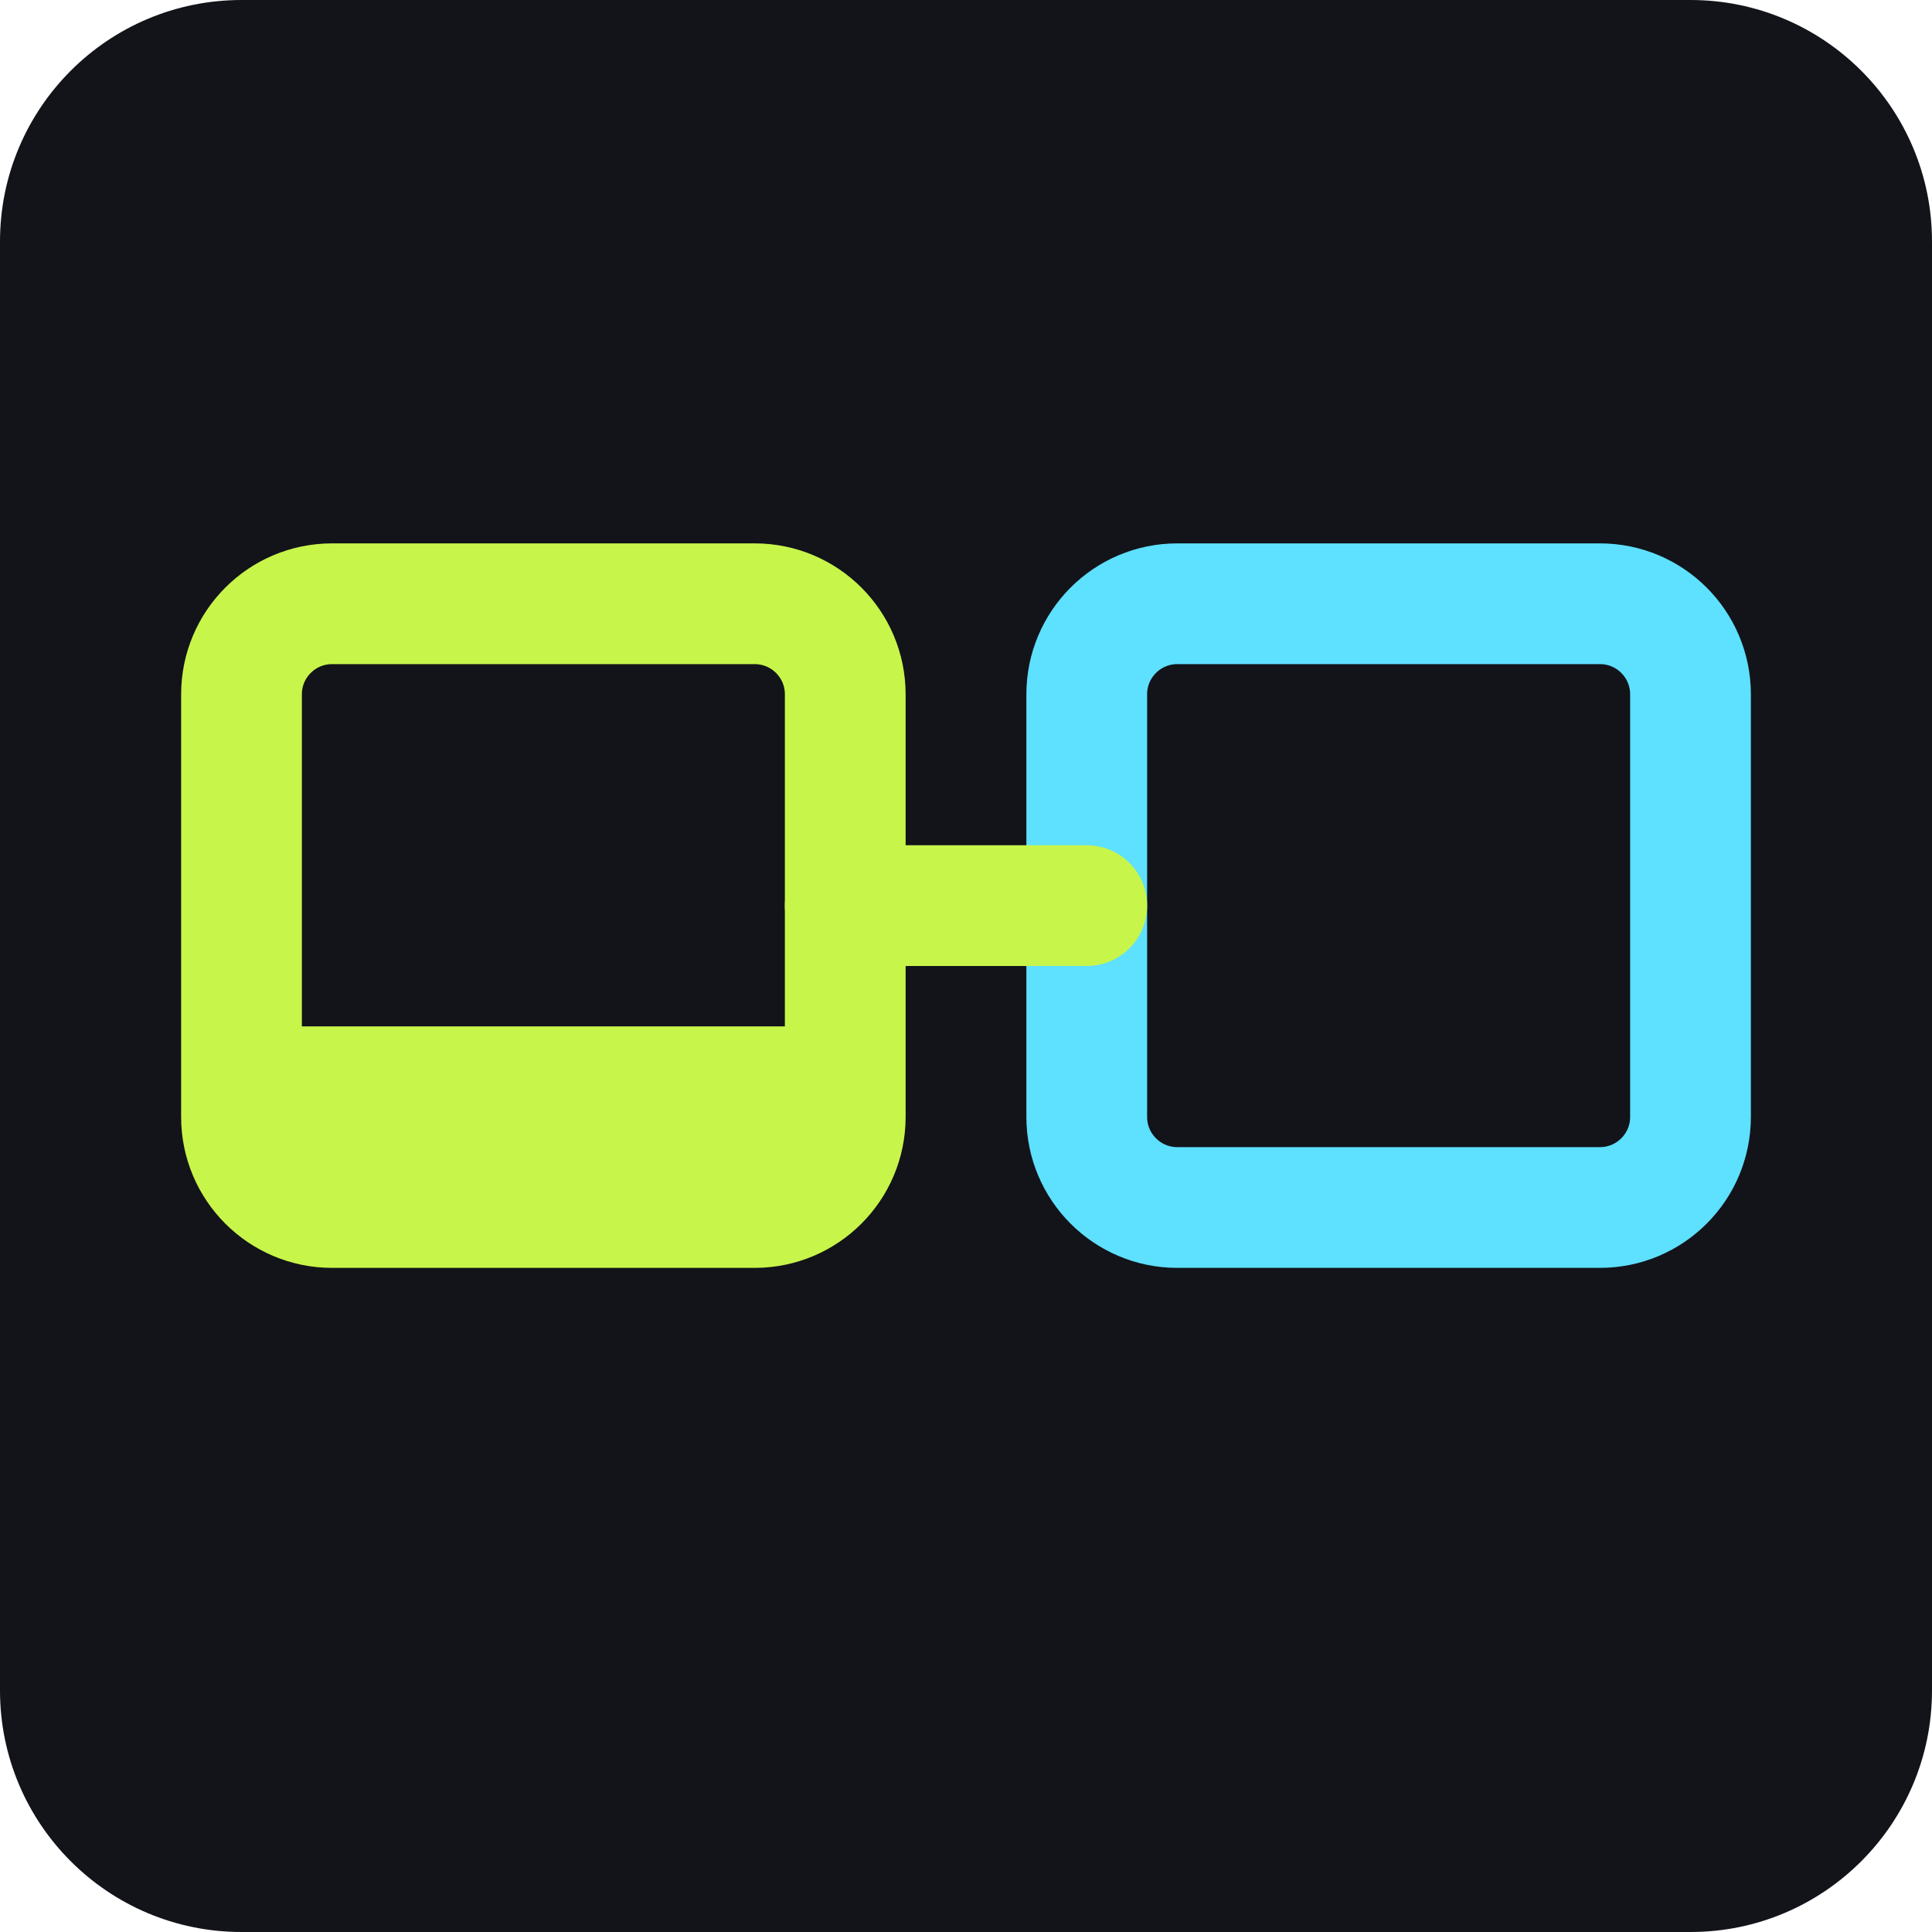
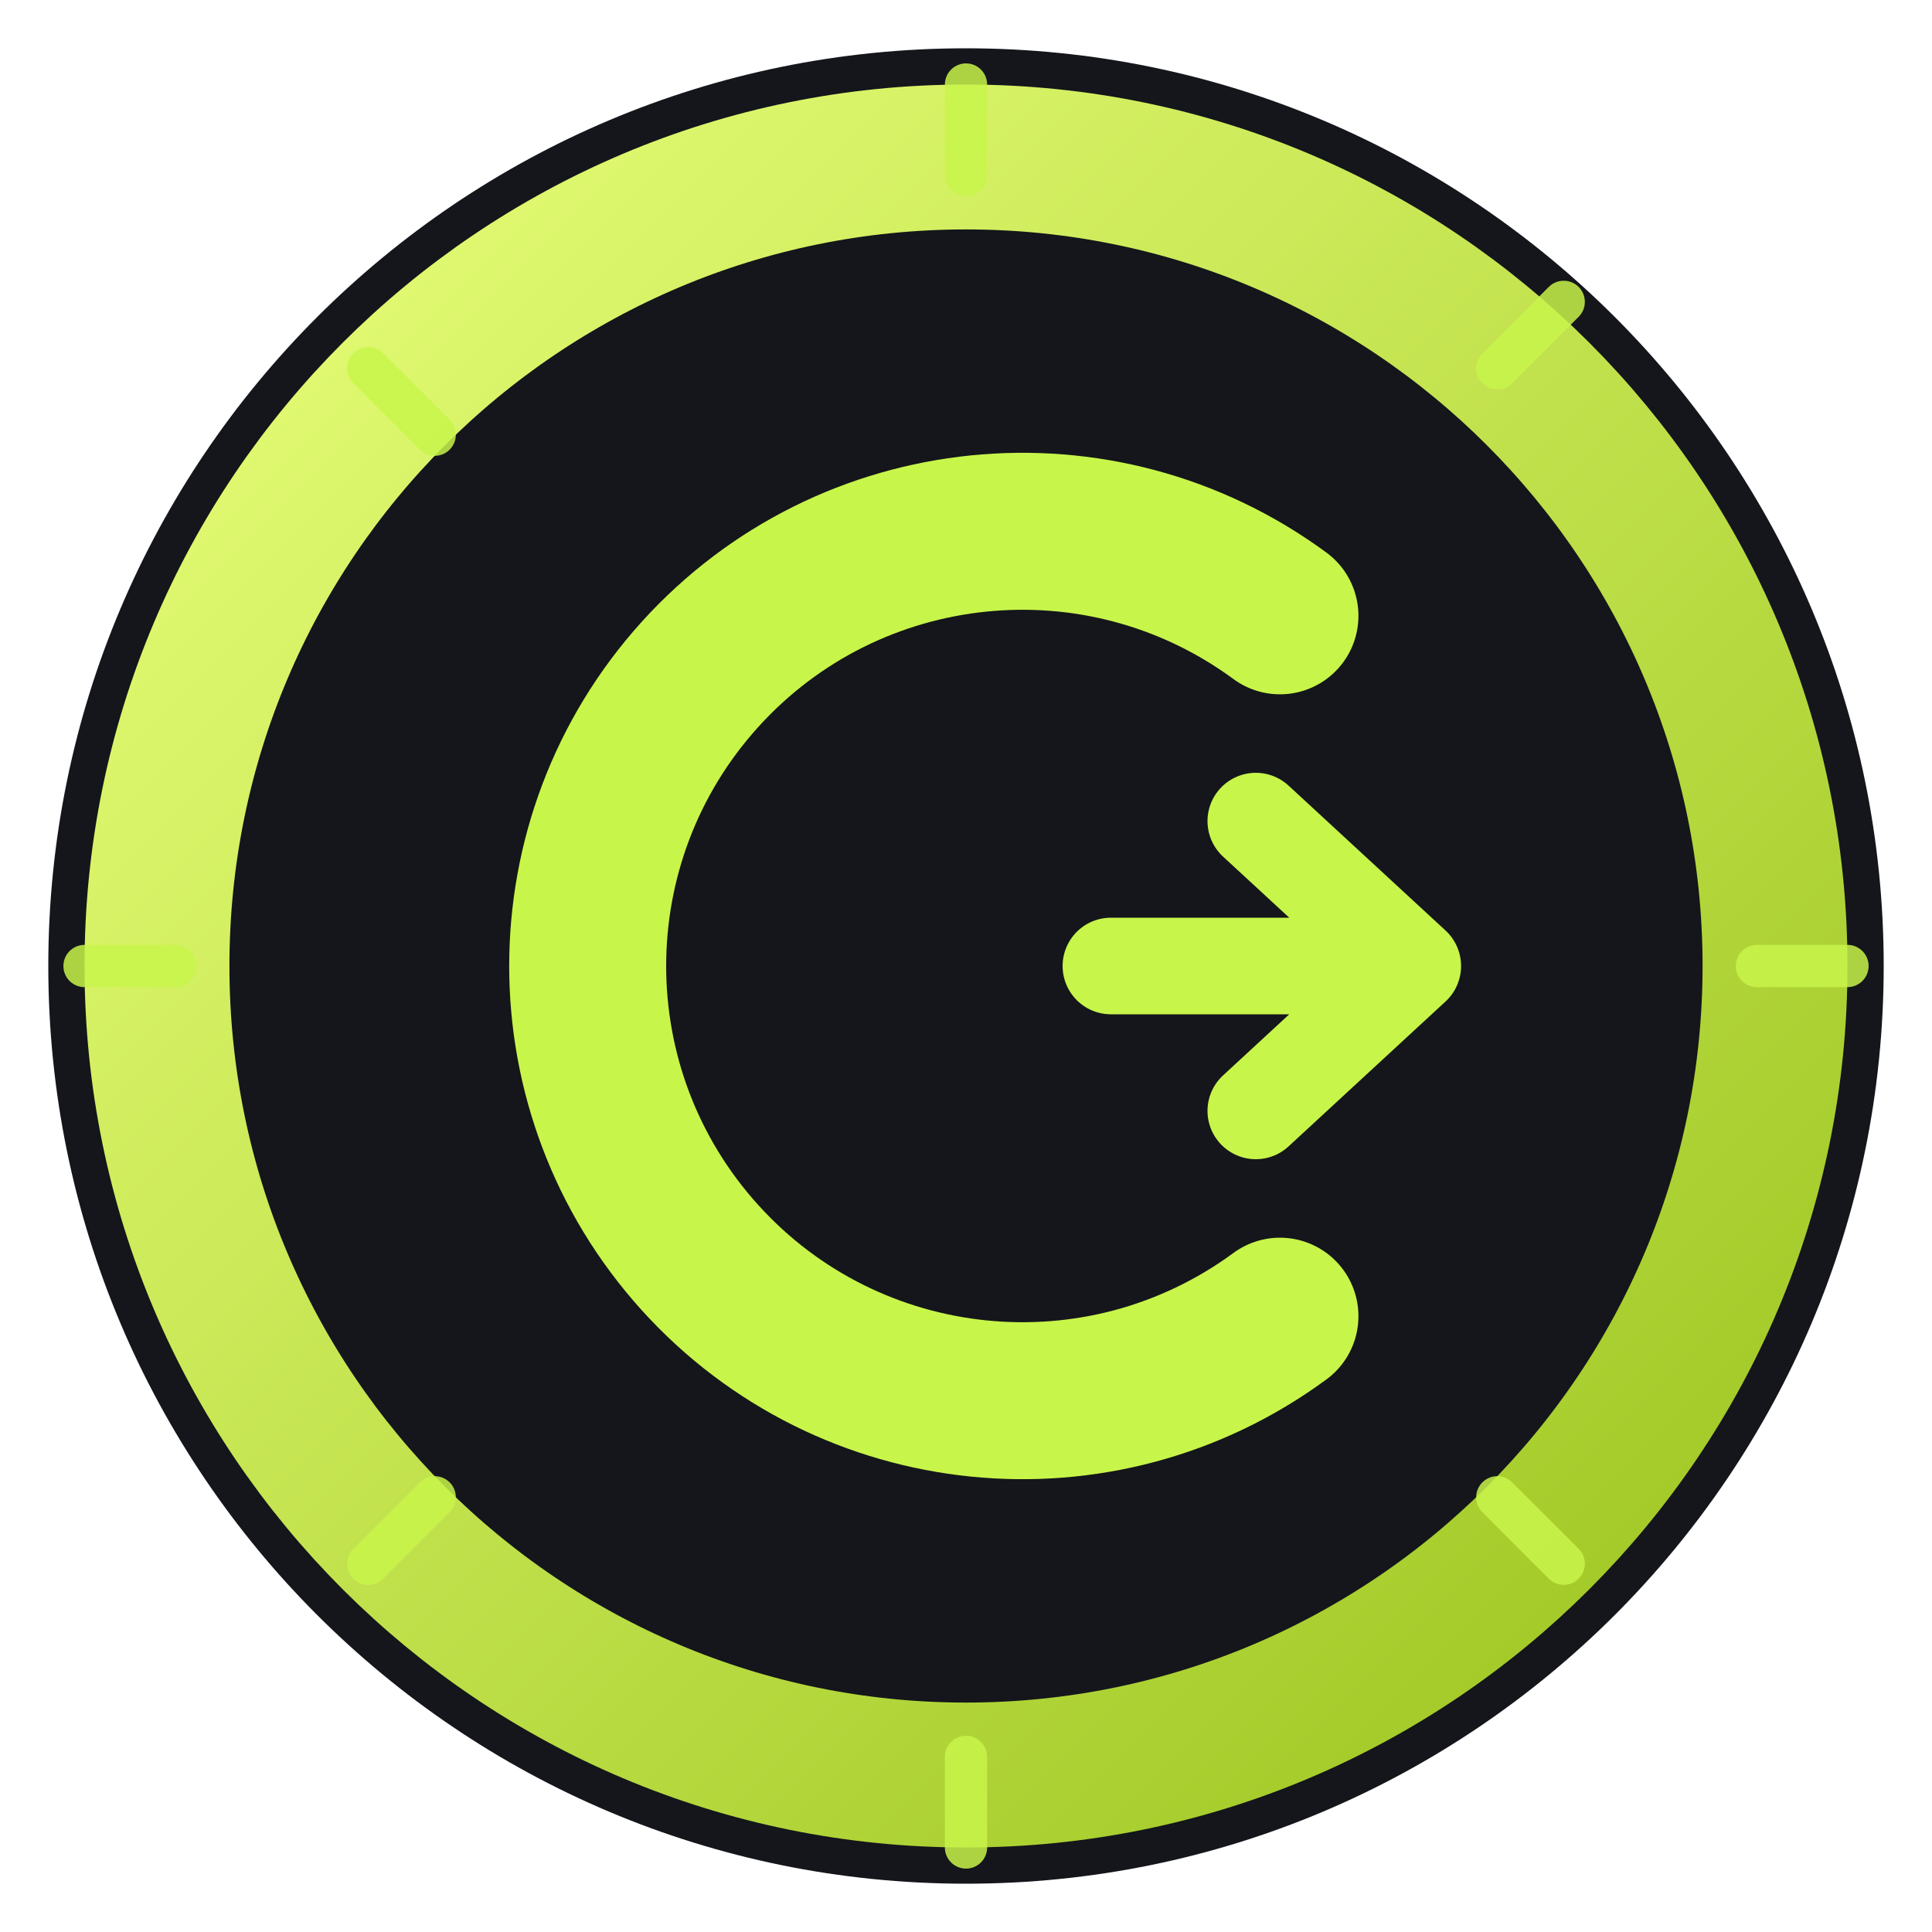
<svg xmlns="http://www.w3.org/2000/svg" viewBox="0 0 32 32">
-   <rect width="32" height="32" rx="4" fill="#12141a" />
-   <rect x="4" y="10" width="10" height="10" rx="1.5" fill="none" stroke="#c8f54a" stroke-width="2" />
-   <rect x="4" y="17" width="10" height="3" fill="#c8f54a" />
-   <rect x="18" y="10" width="10" height="10" rx="1.5" fill="none" stroke="#5ee0ff" stroke-width="2" />
-   <path d="M14 15h4" stroke="#c8f54a" stroke-width="2" stroke-linecap="round" />
+   <defs>
+     <linearGradient id="rim" x1="0" y1="0" x2="1" y2="1">
+       <stop offset="0" stop-color="#e8ff7a" />
+       <stop offset="1" stop-color="#9bc41f" />
+     </linearGradient>
+   </defs>
+   <circle cx="16" cy="16" r="15.2" fill="#14161b" />
+   <circle cx="16" cy="16" r="13.4" fill="none" stroke="url(#rim)" stroke-width="2.4" />
+   <g stroke="#c8f54a" stroke-width="0.7" stroke-linecap="round" opacity="0.85">
+     <path d="M16 1.4v1.5M16 29.1v1.5M1.4 16h1.5M29.1 16h1.5" />
+     <path d="M6.1 6.1l1.1 1.1M24.8 24.8l1.1 1.1M24.8 6.1l1.1-1.1M6.1 25.9l1.1-1.1" />
+   </g>
+   <path d="M21.2 10.2a7.2 7.2 0 1 0 0 11.6" fill="none" stroke="#c8f54a" stroke-width="2.6" stroke-linecap="round" />
+   <path d="M18.4 16h4.6M20.8 13.6L23.4 16l-2.6 2.4" fill="none" stroke="#c8f54a" stroke-width="1.6" stroke-linecap="round" stroke-linejoin="round" />
</svg>
